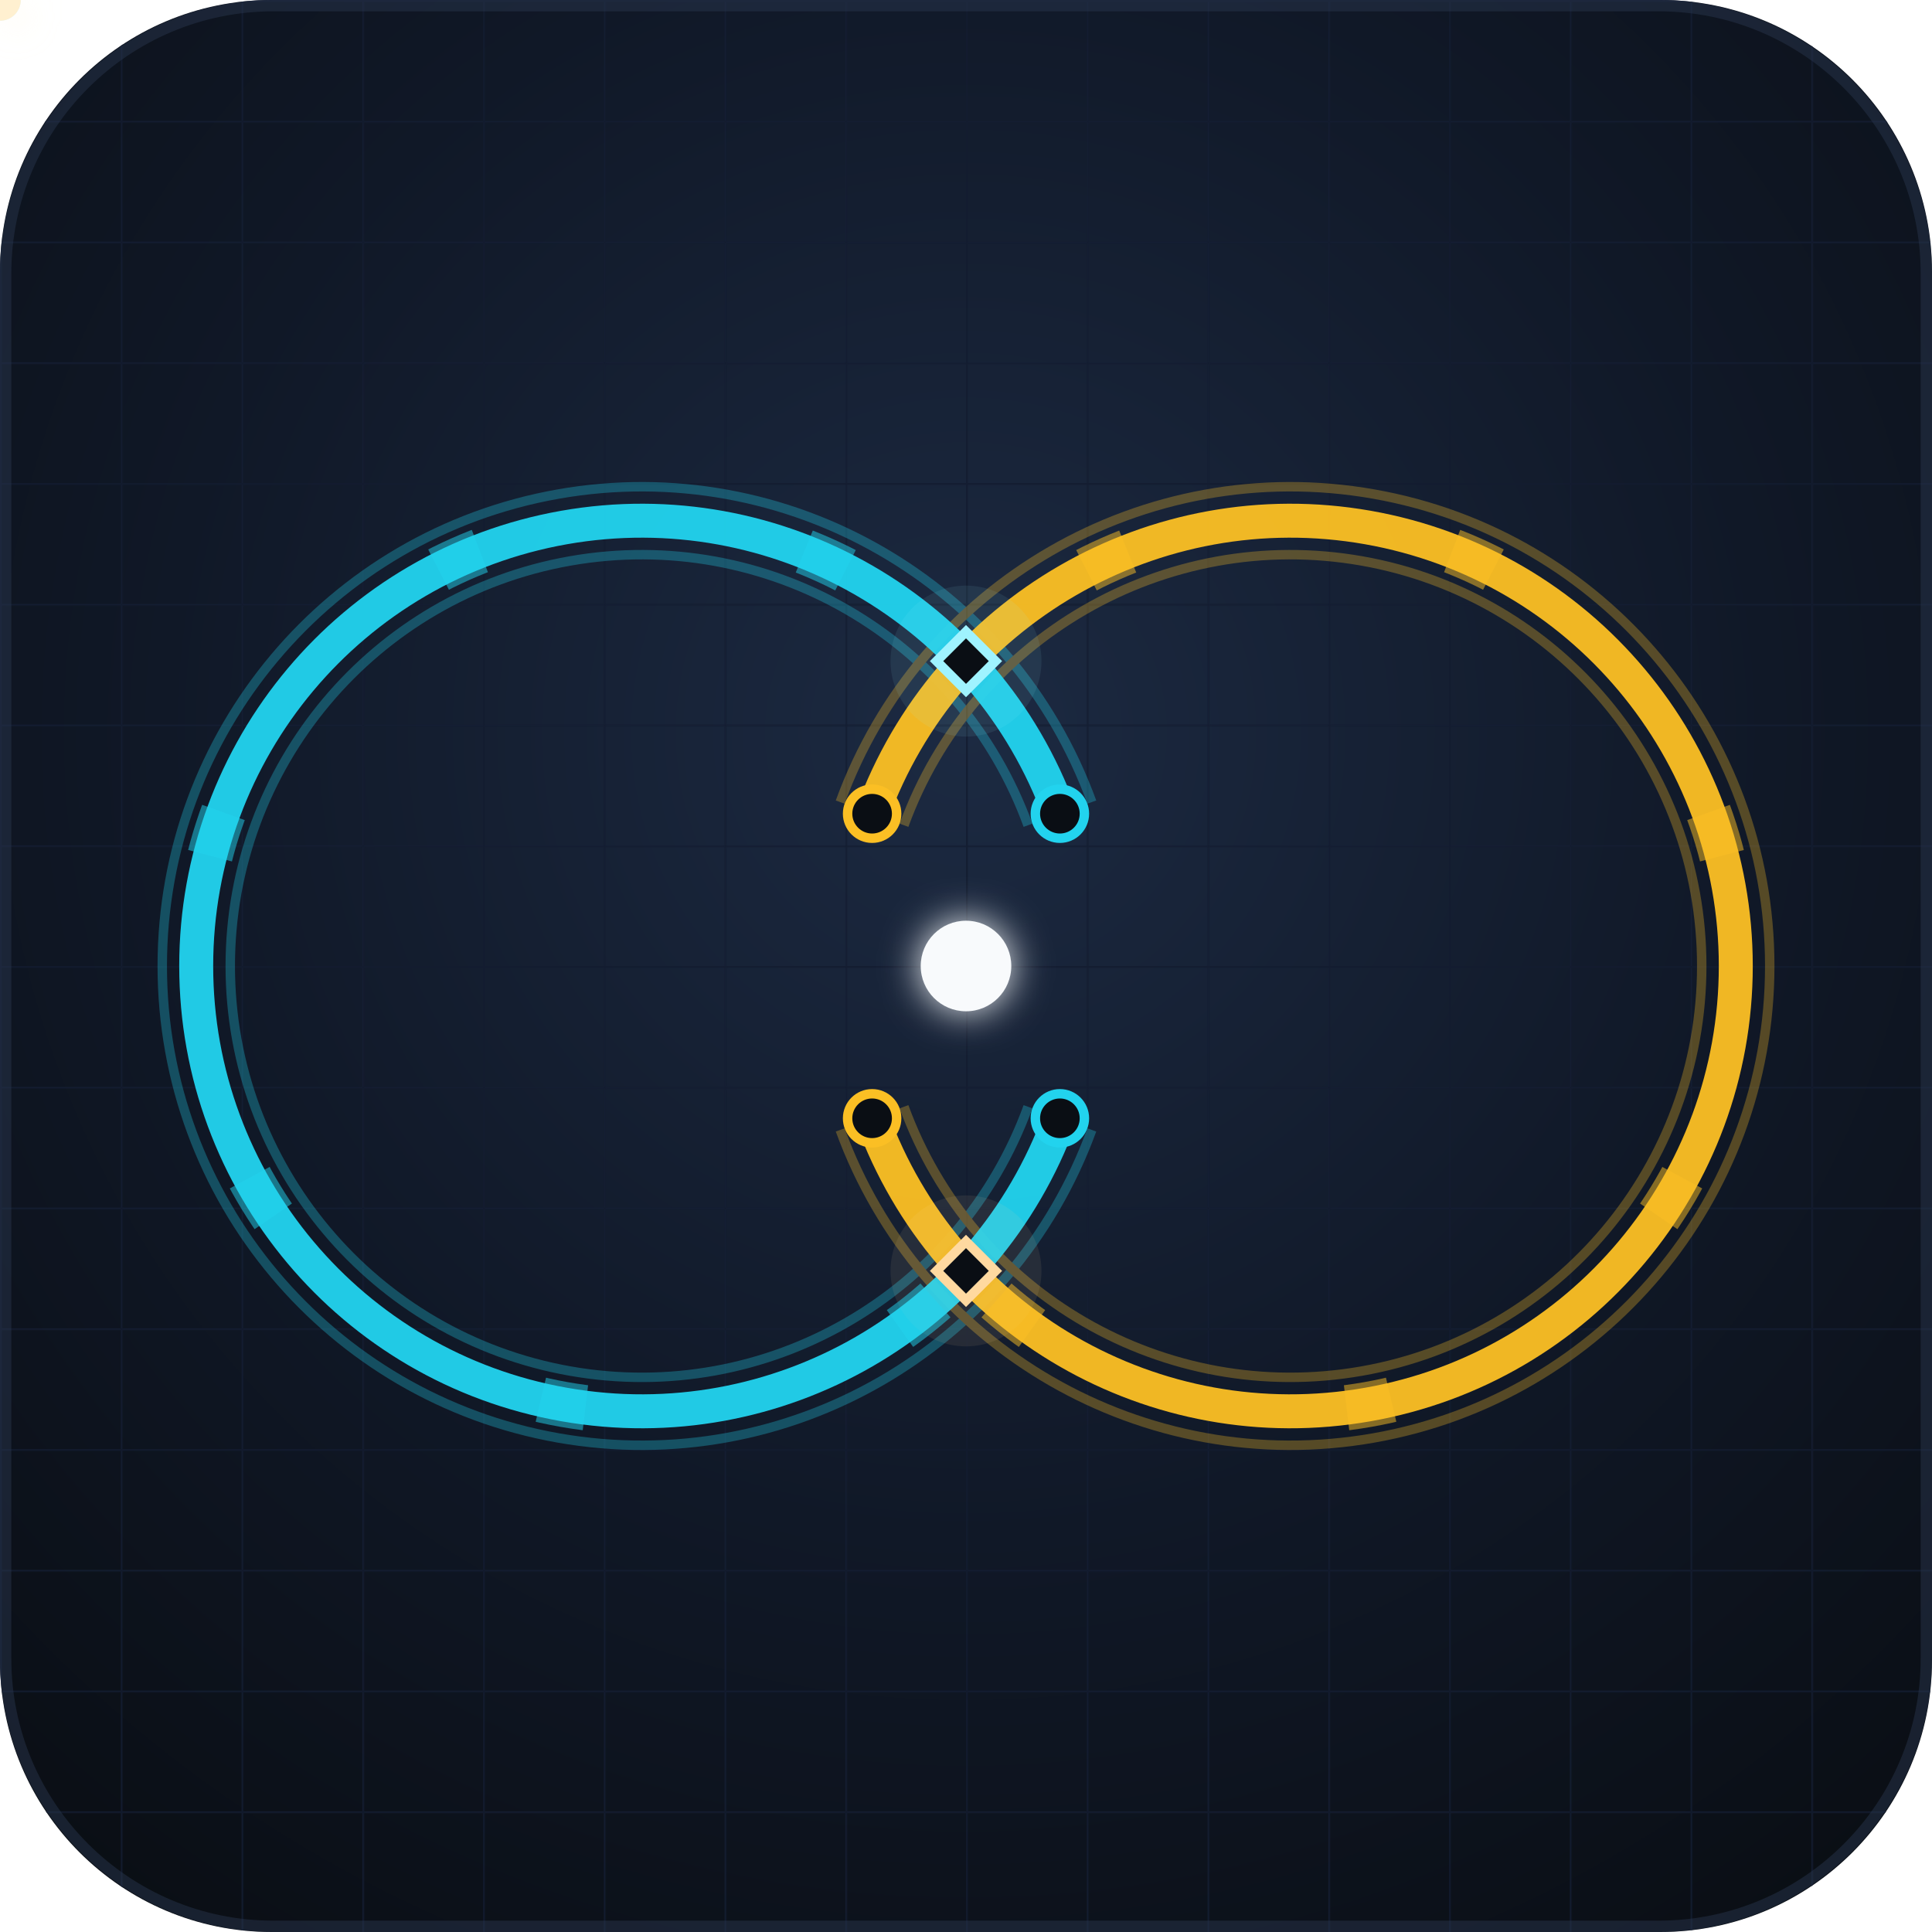
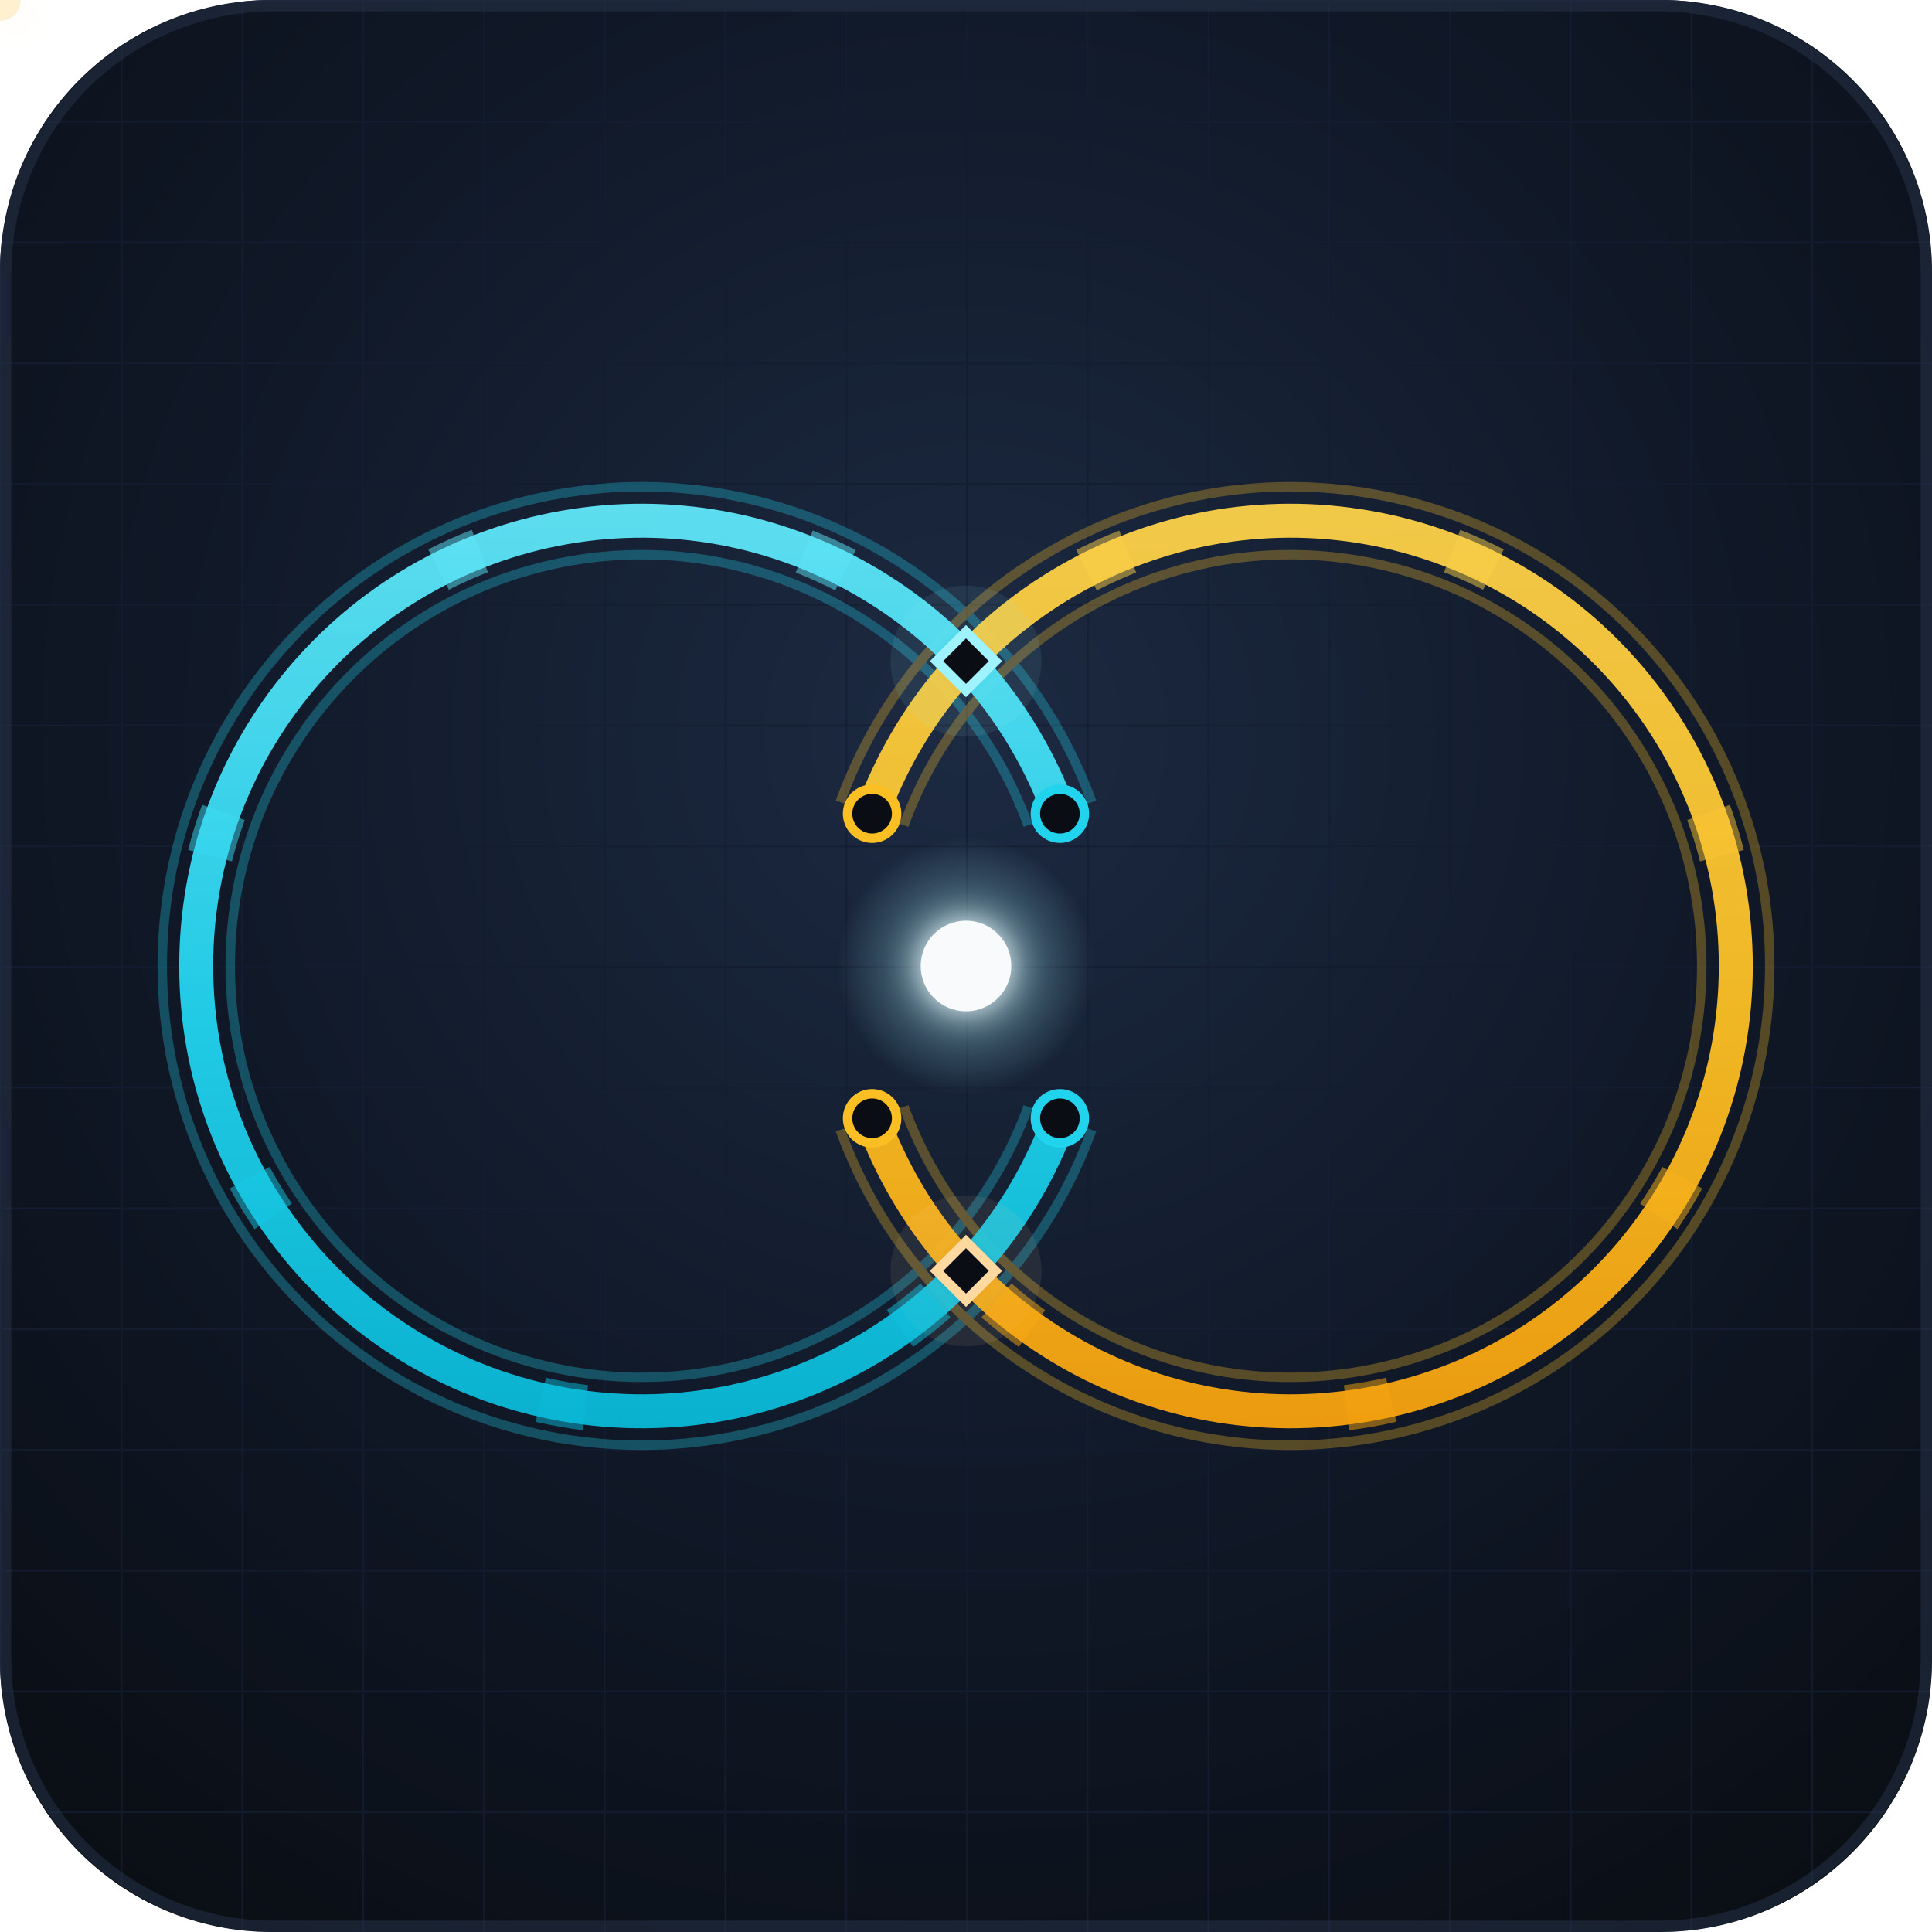
<svg xmlns="http://www.w3.org/2000/svg" width="512" height="512" viewBox="0 0 512 512" role="img" aria-label="Everlasting 动效方案七:电路走线">
  <defs>
    <radialGradient id="tile" cx="0.5" cy="0.38" r="0.75">
      <stop offset="0" stop-color="#1c2a42" />
      <stop offset="0.55" stop-color="#101827" />
      <stop offset="1" stop-color="#0a0e14" />
    </radialGradient>
    <pattern id="grid" width="32" height="32" patternUnits="userSpaceOnUse">
      <path d="M 32 0 H 0 V 32" fill="none" stroke="#131c30" stroke-width="1" />
    </pattern>
    <filter id="glowDot" x="-350%" y="-350%" width="800%" height="800%">
      <feGaussianBlur stdDeviation="5" result="b" />
      <feMerge>
        <feMergeNode in="b" />
        <feMergeNode in="SourceGraphic" />
      </feMerge>
    </filter>
+     <linearGradient id="gc" gradientUnits="userSpaceOnUse" x1="0" y1="122" x2="0" y2="392">
+       <stop offset="0" stop-color="#67e8f9" />
+       <stop offset="0.55" stop-color="#22d3ee" />
+       <stop offset="1" stop-color="#06b6d4" />
+     </linearGradient>
+     <linearGradient id="ga" gradientUnits="userSpaceOnUse" x1="0" y1="122" x2="0" y2="392">
+       <stop offset="0" stop-color="#fcd34d" />
+       <stop offset="0.55" stop-color="#fbbf24" />
+       <stop offset="1" stop-color="#f59e0b" />
+     </linearGradient>
+     <radialGradient id="gl">
+       <stop offset="0" stop-color="#a5f3fc" stop-opacity="0.8" />
+       <stop offset="0.45" stop-color="#a5f3fc" stop-opacity="0.3" />
+       <stop offset="1" stop-color="#a5f3fc" stop-opacity="0" />
+     </radialGradient>
  </defs>
  <rect width="512" height="512" rx="72" fill="url(#tile)" />
  <rect width="512" height="512" rx="72" fill="url(#grid)" opacity="0.8" />
  <rect x="1.5" y="1.5" width="509" height="509" rx="71" fill="none" stroke="#2a3850" stroke-width="3" opacity="0.45" />
  <g fill="none" stroke-width="2.5" opacity="0.3">
    <path d="M 272.44 218.70 A 109 109 0 1 0 272.44 293.30" stroke="#22d3ee" />
    <path d="M 289.34 212.56 A 127 127 0 1 0 289.34 299.44" stroke="#22d3ee" />
    <path d="M 239.56 218.70 A 109 109 0 1 1 239.56 293.30" stroke="#fbbf24" />
    <path d="M 222.66 212.56 A 127 127 0 1 1 222.66 299.44" stroke="#fbbf24" />
  </g>
  <g fill="none" stroke-width="9" opacity="0.95">
-     <path id="loopC" d="M 280.88 215.64 A 118 118 0 1 0 280.88 296.36" stroke="#22d3ee" />
-     <path id="loopA" d="M 231.12 215.64 A 118 118 0 1 1 231.12 296.36" stroke="#fbbf24" />
+     <path id="loopC" d="M 280.88 215.64 A 118 118 0 1 0 280.88 296.36" stroke="url(#gc)" />
+     <path id="loopA" d="M 231.12 215.64 A 118 118 0 1 1 231.12 296.36" stroke="url(#ga)" />
  </g>
  <g fill="#0a0e14" stroke-width="2.5">
    <circle cx="280.88" cy="215.64" r="6.5" stroke="#22d3ee" />
    <circle cx="280.88" cy="296.36" r="6.5" stroke="#22d3ee" />
    <circle cx="231.12" cy="215.64" r="6.5" stroke="#fbbf24" />
    <circle cx="231.12" cy="296.36" r="6.5" stroke="#fbbf24" />
  </g>
  <g>
    <circle cx="256" cy="175.2" r="20" fill="#9ff3ff" opacity="0.08">
      <animate attributeName="opacity" values="0.08;0.08;0.75;0.08;0.08;0.75;0.08;0.08;0.75;0.08;0.08;0.75;0.08;0.08" keyTimes="0;0.07;0.09;0.11;0.43;0.45;0.47;0.56;0.58;0.60;0.91;0.93;0.95;1" dur="2.8s" repeatCount="indefinite" />
    </circle>
    <circle cx="256" cy="336.8" r="20" fill="#ffd9a0" opacity="0.08">
      <animate attributeName="opacity" values="0.08;0.08;0.75;0.08;0.08;0.75;0.08;0.08;0.75;0.08;0.08;0.75;0.08;0.08" keyTimes="0;0.07;0.09;0.11;0.43;0.45;0.47;0.56;0.58;0.60;0.91;0.93;0.95;1" dur="2.8s" repeatCount="indefinite" />
    </circle>
    <path d="M 256 167.4 L 263.8 175.2 L 256 183 L 248.2 175.2 Z" fill="#0a0e14" stroke="#9ff3ff" stroke-width="2.5" />
    <path d="M 256 329 L 263.8 336.8 L 256 344.6 L 248.2 336.8 Z" fill="#0a0e14" stroke="#ffd9a0" stroke-width="2.5" />
  </g>
  <g fill="none" stroke-width="12" opacity="0.5">
-     <path pathLength="100" d="M 280.88 215.64 A 118 118 0 1 0 280.88 296.36" stroke="#22d3ee" stroke-dasharray="12 88" stroke-dashoffset="12">
+     <path pathLength="100" d="M 280.88 215.64 A 118 118 0 1 0 280.88 296.36" stroke="url(#gc)" stroke-dasharray="12 88" stroke-dashoffset="12">
      <animate attributeName="stroke-dashoffset" values="12;-88" dur="2.8s" repeatCount="indefinite" />
    </path>
-     <path pathLength="100" d="M 231.12 215.64 A 118 118 0 1 1 231.12 296.36" stroke="#fbbf24" stroke-dasharray="12 88" stroke-dashoffset="12">
+     <path pathLength="100" d="M 231.12 215.64 A 118 118 0 1 1 231.12 296.36" stroke="url(#ga)" stroke-dasharray="12 88" stroke-dashoffset="12">
      <animate attributeName="stroke-dashoffset" values="12;-88" dur="2.8s" begin="-1.4s" repeatCount="indefinite" />
    </path>
  </g>
  <g filter="url(#glowDot)">
    <circle r="5.5" fill="#dffbff">
      <animateMotion dur="2.8s" repeatCount="indefinite">
        <mpath href="#loopC" />
      </animateMotion>
    </circle>
    <circle r="5.5" fill="#fff0d0">
      <animateMotion dur="2.8s" begin="-1.4s" repeatCount="indefinite">
        <mpath href="#loopA" />
      </animateMotion>
    </circle>
  </g>
+   <circle cx="256" cy="256" r="34" fill="url(#gl)">
+   </circle>
  <circle cx="256" cy="256" r="12" fill="#f8fafc" filter="url(#glowDot)">
    <animate attributeName="opacity" values="0.9;1;0.9" dur="1.6s" repeatCount="indefinite" />
  </circle>
</svg>
